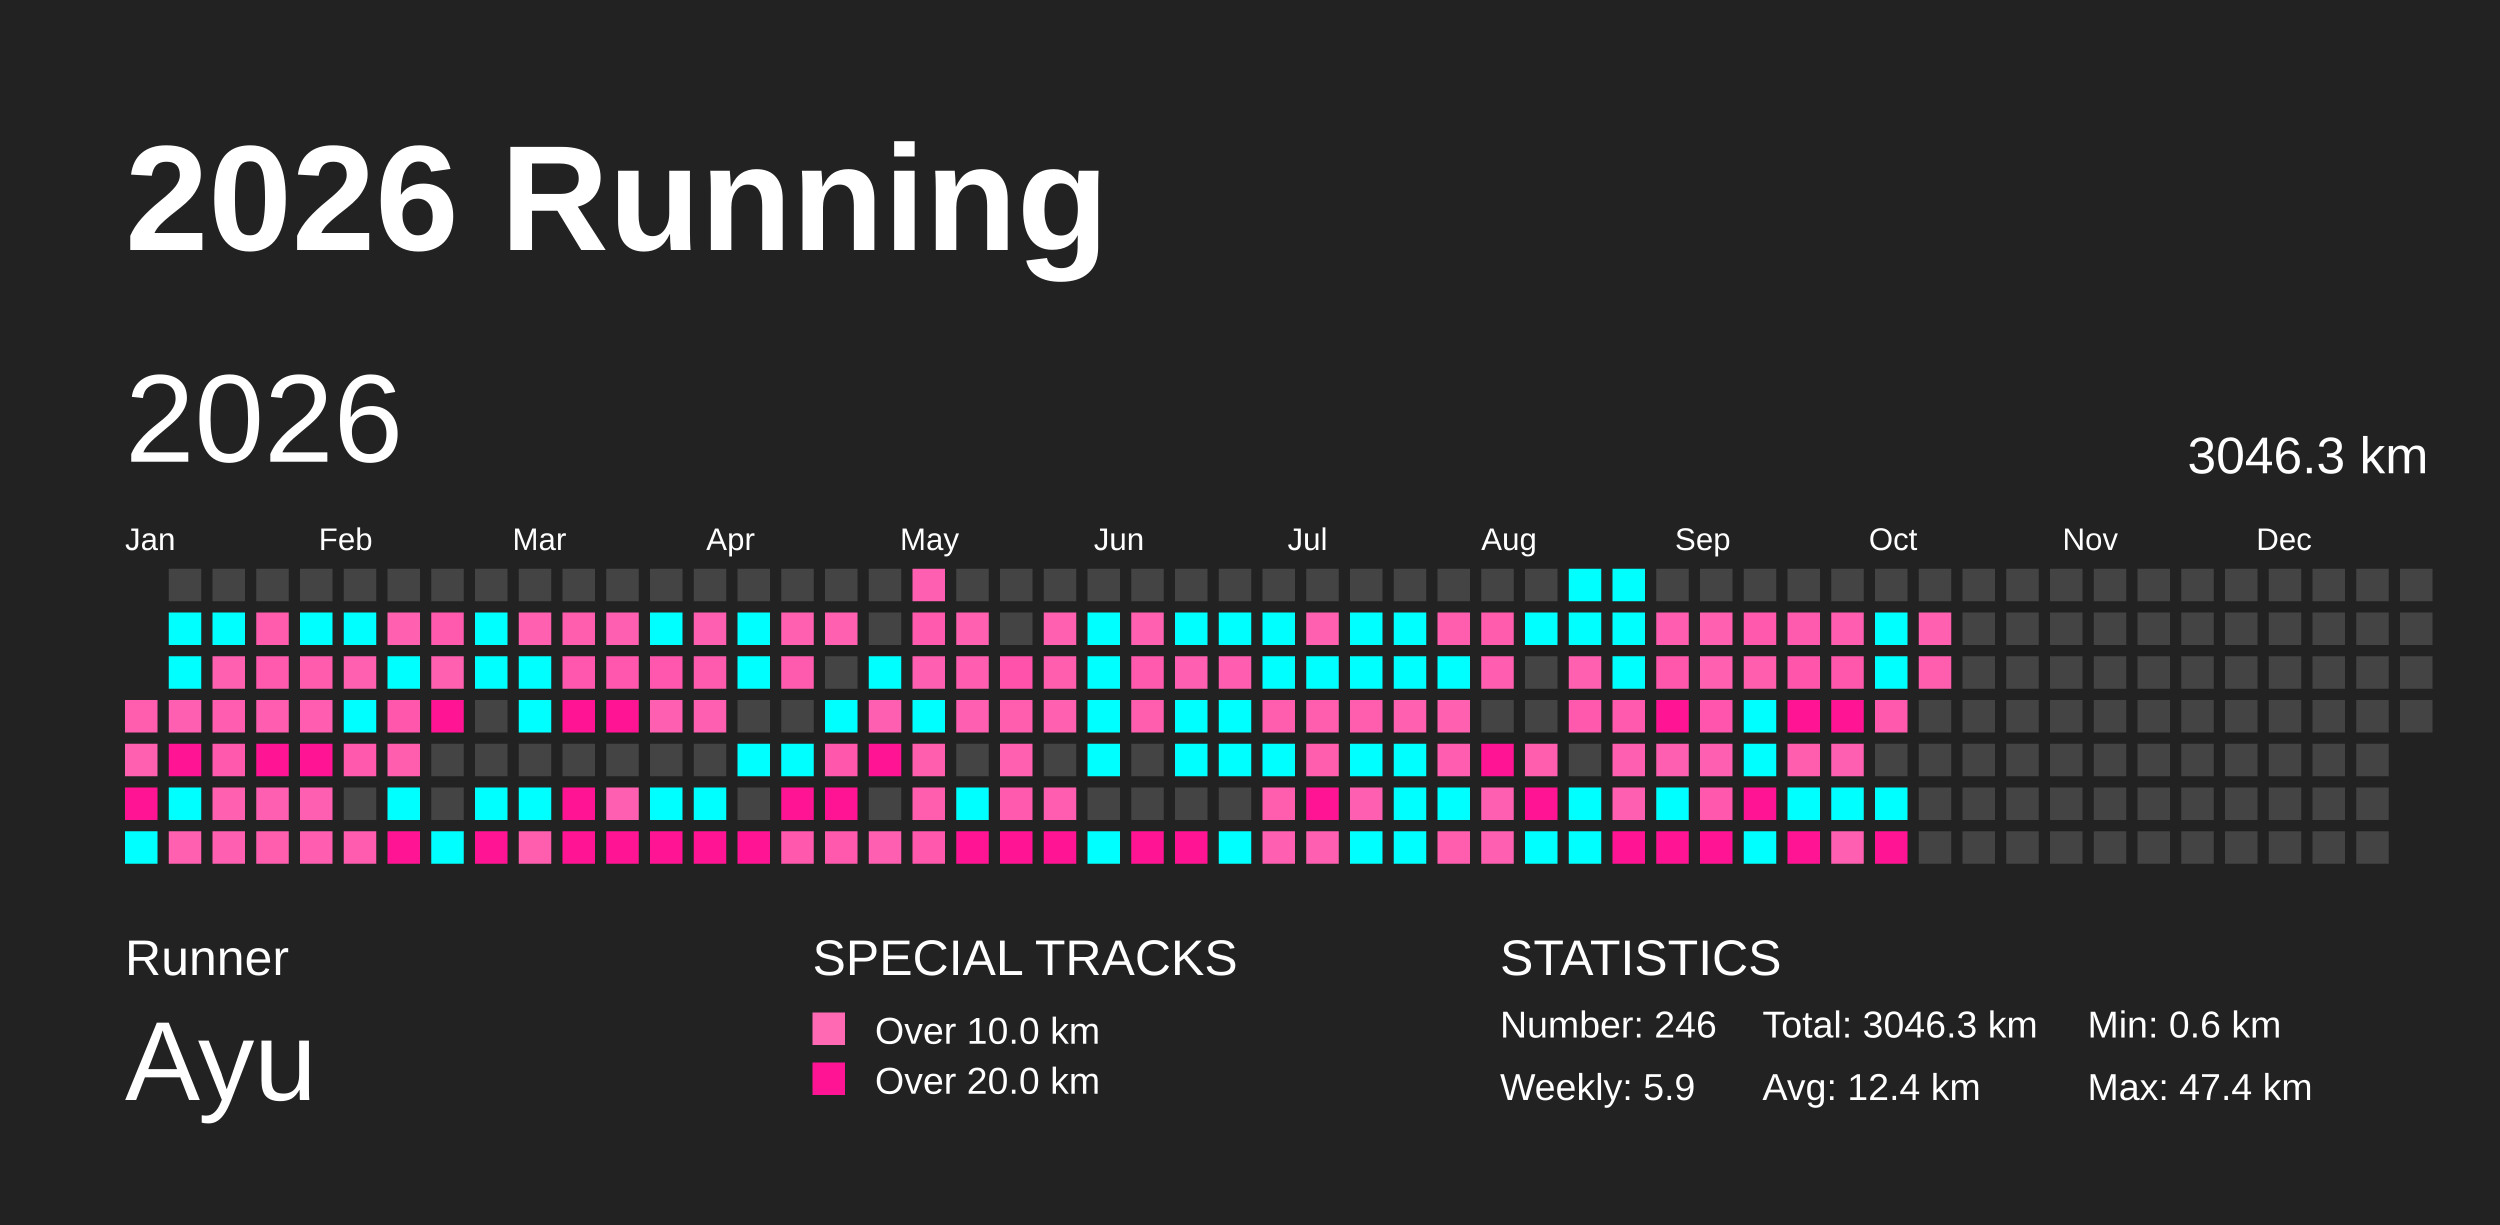
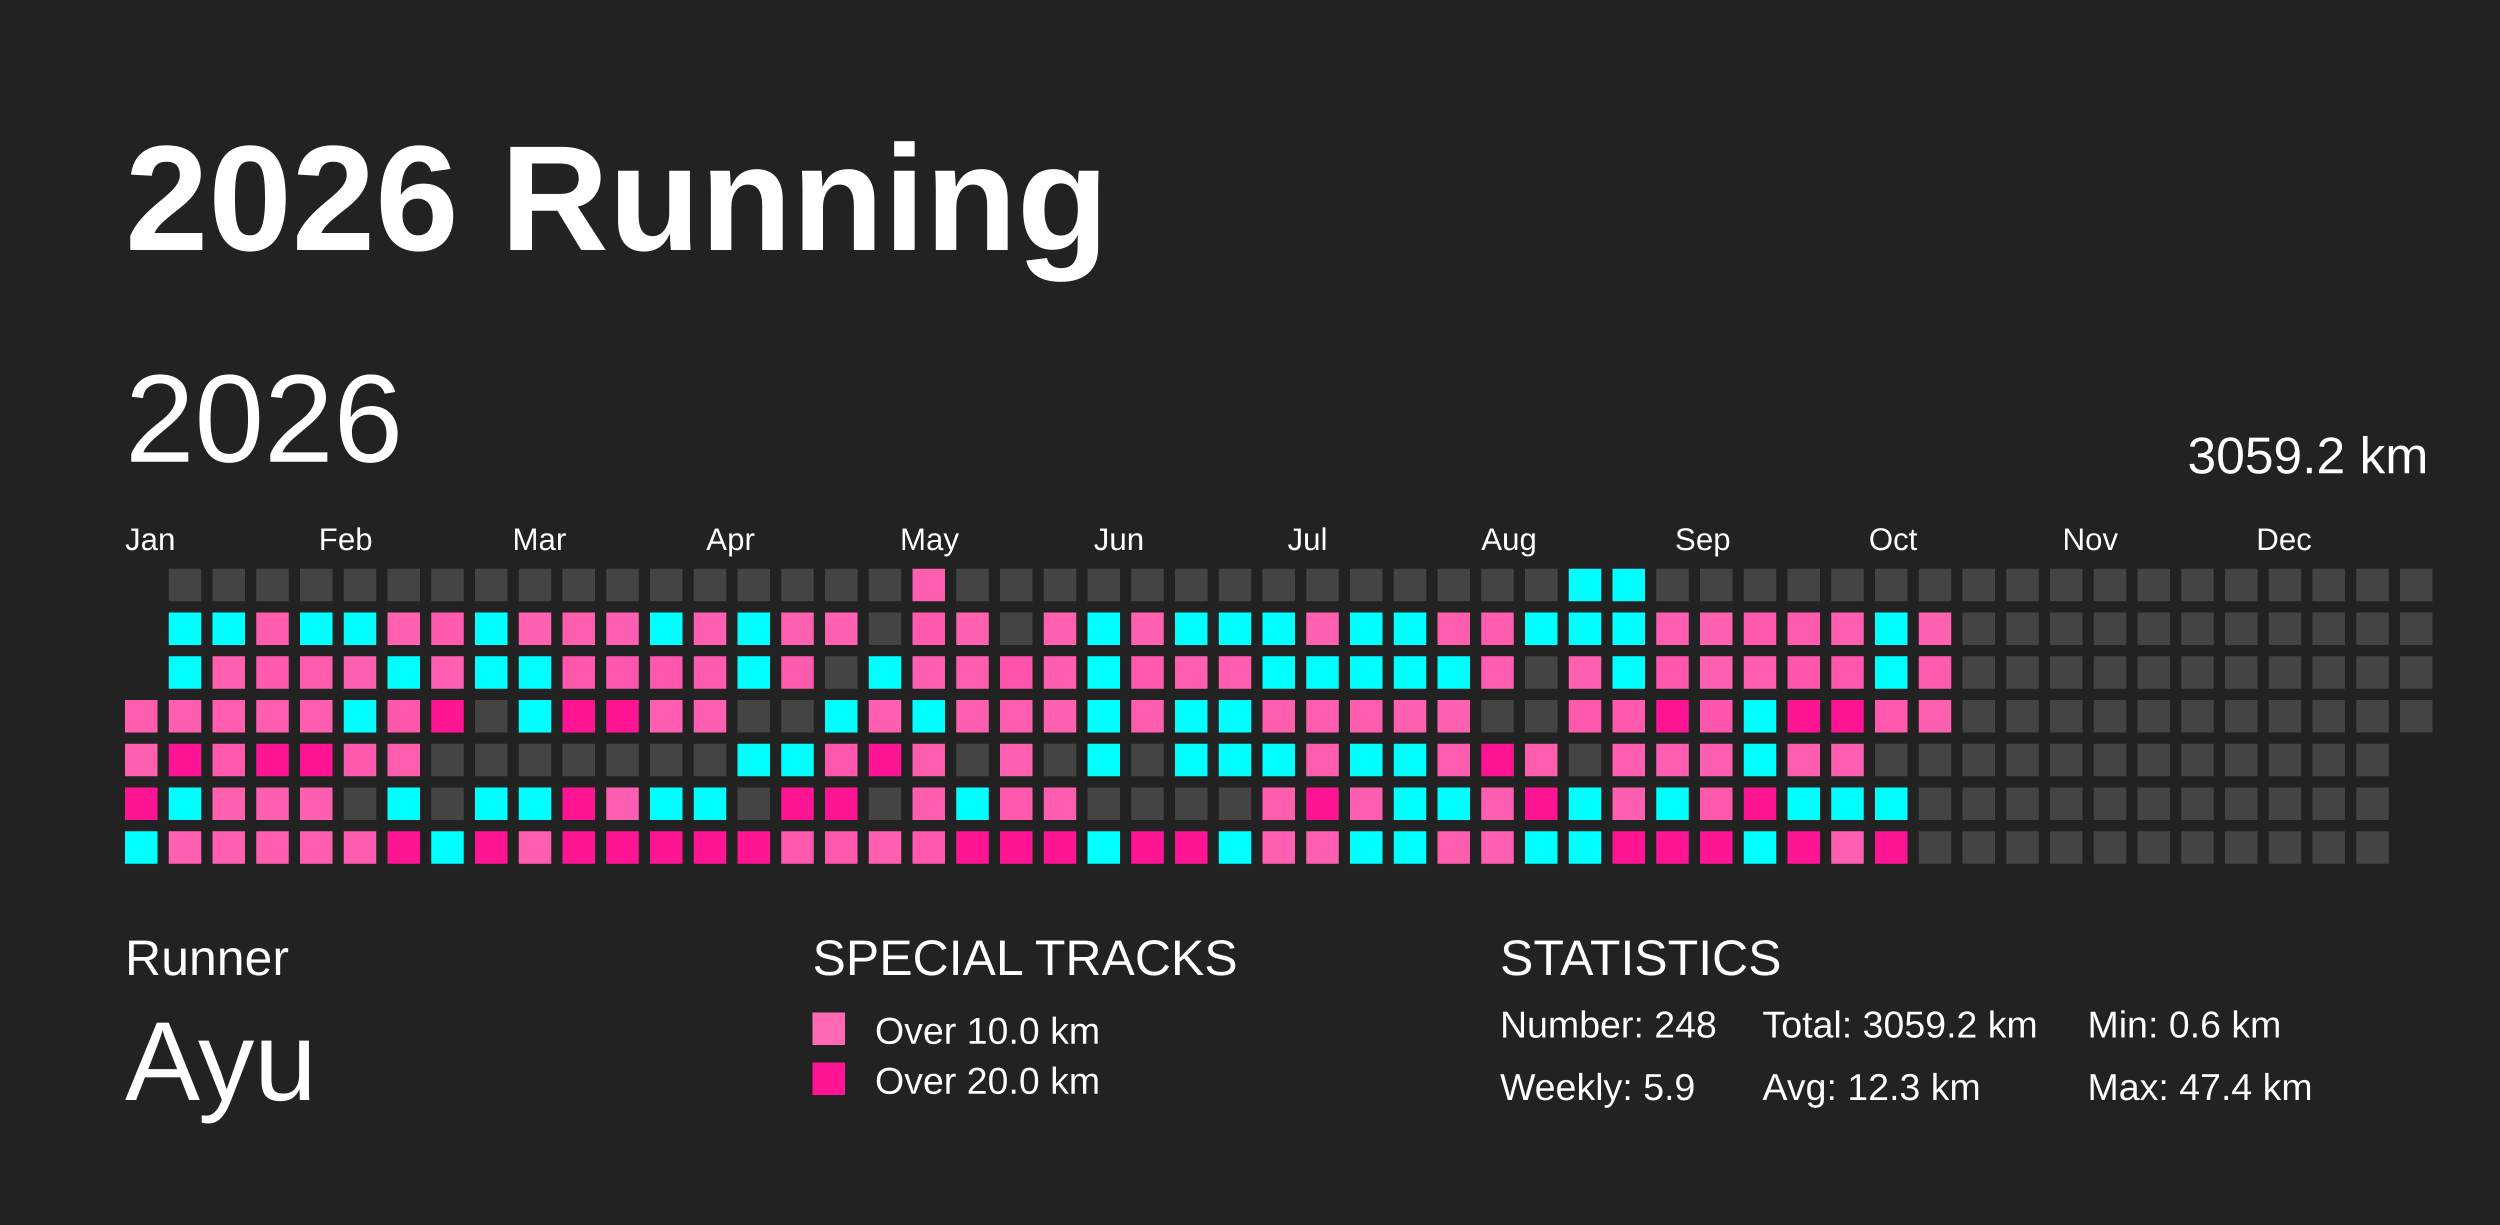
<svg xmlns="http://www.w3.org/2000/svg" baseProfile="full" height="98mm" version="1.1" viewBox="0,0,200,98" width="200mm">
  <defs>
    <pattern height="2" id="indoor-stripe" patternUnits="userSpaceOnUse" width="2">
      <line stroke="white" stroke-opacity="0.45" stroke-width="0.5" x1="0" x2="2" y1="2" y2="0" />
    </pattern>
  </defs>
  <rect fill="#222222" height="98" width="200" x="0" y="0" />
  <text fill="#FFFFFF" style="font-size:12px; font-family:Arial; font-weight:bold;" x="10" y="20">2026 Running</text>
  <text fill="#FFFFFF" style="font-size:4px; font-family:Arial" x="10" y="78">Runner</text>
  <text fill="#FFFFFF" style="font-size:9px; font-family:Arial" x="10" y="88">Ayu</text>
  <text fill="#FFFFFF" style="font-size:4px; font-family:Arial" x="65" y="78">SPECIAL TRACKS</text>
  <rect fill="#ff69b4" height="2.6" width="2.6" x="65" y="81" />
  <text fill="#FFFFFF" style="font-size:3px; font-family:Arial" x="70" y="83.5">Over 10.0 km</text>
  <rect fill="#ff1493" height="2.6" width="2.6" x="65" y="85" />
  <text fill="#FFFFFF" style="font-size:3px; font-family:Arial" x="70" y="87.5">Over 20.0 km</text>
  <text fill="#FFFFFF" style="font-size:4px; font-family:Arial" x="120" y="78">STATISTICS</text>
-   <text fill="#FFFFFF" style="font-size:3px; font-family:Arial" x="120" y="83">Number: 246</text>
+   <text fill="#FFFFFF" style="font-size:3px; font-family:Arial" x="120" y="83">Number: 248</text>
  <text fill="#FFFFFF" style="font-size:3px; font-family:Arial" x="120" y="88">Weekly: 5.9</text>
-   <text fill="#FFFFFF" style="font-size:3px; font-family:Arial" x="141" y="83">Total: 3046.3 km</text>
-   <text fill="#FFFFFF" style="font-size:3px; font-family:Arial" x="141" y="88">Avg: 12.4 km</text>
+   <text fill="#FFFFFF" style="font-size:3px; font-family:Arial" x="141" y="83">Total: 3059.2 km</text>
+   <text fill="#FFFFFF" style="font-size:3px; font-family:Arial" x="141" y="88">Avg: 12.3 km</text>
  <text fill="#FFFFFF" style="font-size:3px; font-family:Arial" x="167" y="83">Min: 0.6 km</text>
  <text fill="#FFFFFF" style="font-size:3px; font-family:Arial" x="167" y="88">Max: 47.4 km</text>
  <text dominant-baseline="hanging" fill="#FFFFFF" style="font-size:10.0px; font-family:Arial;" x="10" y="30">2026</text>
-   <text dominant-baseline="hanging" fill="#FFFFFF" style="font-size:4.125px; font-family:Arial;" x="175" y="35">3046.3 km</text>
+   <text dominant-baseline="hanging" fill="#FFFFFF" style="font-size:4.125px; font-family:Arial;" x="175" y="35">3059.2 km</text>
  <text fill="#FFFFFF" style="font-size:2.5px; font-family:Arial" x="10.0" y="44">Jan</text>
  <text fill="#FFFFFF" style="font-size:2.5px; font-family:Arial" x="25.5" y="44">Feb</text>
  <text fill="#FFFFFF" style="font-size:2.5px; font-family:Arial" x="41.0" y="44">Mar</text>
  <text fill="#FFFFFF" style="font-size:2.5px; font-family:Arial" x="56.5" y="44">Apr</text>
  <text fill="#FFFFFF" style="font-size:2.5px; font-family:Arial" x="72.0" y="44">May</text>
  <text fill="#FFFFFF" style="font-size:2.5px; font-family:Arial" x="87.5" y="44">Jun</text>
  <text fill="#FFFFFF" style="font-size:2.5px; font-family:Arial" x="103.0" y="44">Jul</text>
  <text fill="#FFFFFF" style="font-size:2.5px; font-family:Arial" x="118.5" y="44">Aug</text>
  <text fill="#FFFFFF" style="font-size:2.5px; font-family:Arial" x="134.0" y="44">Sep</text>
  <text fill="#FFFFFF" style="font-size:2.5px; font-family:Arial" x="149.5" y="44">Oct</text>
  <text fill="#FFFFFF" style="font-size:2.5px; font-family:Arial" x="165.0" y="44">Nov</text>
  <text fill="#FFFFFF" style="font-size:2.5px; font-family:Arial" x="180.5" y="44">Dec</text>
  <rect fill="#ff5eaf" height="2.6" width="2.6" x="10.0" y="56.0" />
  <rect fill="#ff60b0" height="2.6" width="2.6" x="10.0" y="59.5" />
  <rect fill="#ff1493" height="2.6" width="2.6" x="10.0" y="63.0" />
  <rect fill="#00ffff" height="2.6" width="2.6" x="10.0" y="66.5" />
  <rect fill="#444444" height="2.6" width="2.6" x="13.5" y="45.5" />
  <rect fill="#00ffff" height="2.6" width="2.6" x="13.5" y="49.0" />
  <rect fill="#00ffff" height="2.6" width="2.6" x="13.5" y="52.5" />
  <rect fill="#ff5fb0" height="2.6" width="2.6" x="13.5" y="56.0" />
  <rect fill="#ff1493" height="2.6" width="2.6" x="13.5" y="59.5" />
  <rect fill="#00ffff" height="2.6" width="2.6" x="13.5" y="63.0" />
  <rect fill="#ff60b0" height="2.6" width="2.6" x="13.5" y="66.5" />
  <rect fill="#444444" height="2.6" width="2.6" x="17.0" y="45.5" />
  <rect fill="#00ffff" height="2.6" width="2.6" x="17.0" y="49.0" />
  <rect fill="#ff60b0" height="2.6" width="2.6" x="17.0" y="52.5" />
  <rect fill="#ff5daf" height="2.6" width="2.6" x="17.0" y="56.0" />
  <rect fill="#ff59ad" height="2.6" width="2.6" x="17.0" y="59.5" />
  <rect fill="#ff61b0" height="2.6" width="2.6" x="17.0" y="63.0" />
  <rect fill="#ff5fb0" height="2.6" width="2.6" x="17.0" y="66.5" />
  <rect fill="#444444" height="2.6" width="2.6" x="20.5" y="45.5" />
  <rect fill="#ff5cae" height="2.6" width="2.6" x="20.5" y="49.0" />
  <rect fill="#ff5aae" height="2.6" width="2.6" x="20.5" y="52.5" />
  <rect fill="#ff5daf" height="2.6" width="2.6" x="20.5" y="56.0" />
  <rect fill="#ff1493" height="2.6" width="2.6" x="20.5" y="59.5" />
  <rect fill="#ff5fb0" height="2.6" width="2.6" x="20.5" y="63.0" />
  <rect fill="#ff5eaf" height="2.6" width="2.6" x="20.5" y="66.5" />
  <rect fill="#444444" height="2.6" width="2.6" x="24.0" y="45.5" />
  <rect fill="#00ffff" height="2.6" width="2.6" x="24.0" y="49.0" />
  <rect fill="#ff5cae" height="2.6" width="2.6" x="24.0" y="52.5" />
  <rect fill="#ff5daf" height="2.6" width="2.6" x="24.0" y="56.0" />
  <rect fill="#ff1493" height="2.6" width="2.6" x="24.0" y="59.5" />
  <rect fill="#ff5fb0" height="2.6" width="2.6" x="24.0" y="63.0" />
  <rect fill="#ff5eb0" height="2.6" width="2.6" x="24.0" y="66.5" />
  <rect fill="#444444" height="2.6" width="2.6" x="27.5" y="45.5" />
  <rect fill="#00ffff" height="2.6" width="2.6" x="27.5" y="49.0" />
  <rect fill="#ff60b0" height="2.6" width="2.6" x="27.5" y="52.5" />
  <rect fill="#00ffff" height="2.6" width="2.6" x="27.5" y="56.0" />
  <rect fill="#ff59ad" height="2.6" width="2.6" x="27.5" y="59.5" />
  <rect fill="#444444" height="2.6" width="2.6" x="27.5" y="63.0" />
  <rect fill="#ff5caf" height="2.6" width="2.6" x="27.5" y="66.5" />
  <rect fill="#444444" height="2.6" width="2.6" x="31.0" y="45.5" />
  <rect fill="#ff61b0" height="2.6" width="2.6" x="31.0" y="49.0" />
  <rect fill="#00ffff" height="2.6" width="2.6" x="31.0" y="52.5" />
  <rect fill="#ff57ac" height="2.6" width="2.6" x="31.0" y="56.0" />
  <rect fill="#ff5eaf" height="2.6" width="2.6" x="31.0" y="59.5" />
  <rect fill="#00ffff" height="2.6" width="2.6" x="31.0" y="63.0" />
  <rect fill="#ff1493" height="2.6" width="2.6" x="31.0" y="66.5" />
  <rect fill="#444444" height="2.6" width="2.6" x="34.5" y="45.5" />
  <rect fill="#ff5aae" height="2.6" width="2.6" x="34.5" y="49.0" />
  <rect fill="#ff61b0" height="2.6" width="2.6" x="34.5" y="52.5" />
  <rect fill="#ff1493" height="2.6" width="2.6" x="34.5" y="56.0" />
  <rect fill="#444444" height="2.6" width="2.6" x="34.5" y="59.5" />
  <rect fill="#444444" height="2.6" width="2.6" x="34.5" y="63.0" />
  <rect fill="#00ffff" height="2.6" width="2.6" x="34.5" y="66.5" />
  <rect fill="#444444" height="2.6" width="2.6" x="38.0" y="45.5" />
  <rect fill="#00ffff" height="2.6" width="2.6" x="38.0" y="49.0" />
  <rect fill="#00ffff" height="2.6" width="2.6" x="38.0" y="52.5" />
  <rect fill="#444444" height="2.6" width="2.6" x="38.0" y="56.0" />
  <rect fill="#444444" height="2.6" width="2.6" x="38.0" y="59.5" />
  <rect fill="#00ffff" height="2.6" width="2.6" x="38.0" y="63.0" />
  <rect fill="#ff1493" height="2.6" width="2.6" x="38.0" y="66.5" />
  <rect fill="#444444" height="2.6" width="2.6" x="41.5" y="45.5" />
  <rect fill="#ff61b0" height="2.6" width="2.6" x="41.5" y="49.0" />
  <rect fill="#00ffff" height="2.6" width="2.6" x="41.5" y="52.5" />
  <rect fill="#00ffff" height="2.6" width="2.6" x="41.5" y="56.0" />
  <rect fill="#444444" height="2.6" width="2.6" x="41.5" y="59.5" />
  <rect fill="#00ffff" height="2.6" width="2.6" x="41.5" y="63.0" />
  <rect fill="#ff5eaf" height="2.6" width="2.6" x="41.5" y="66.5" />
  <rect fill="#444444" height="2.6" width="2.6" x="45.0" y="45.5" />
  <rect fill="#ff5eaf" height="2.6" width="2.6" x="45.0" y="49.0" />
  <rect fill="#ff57ad" height="2.6" width="2.6" x="45.0" y="52.5" />
  <rect fill="#ff1493" height="2.6" width="2.6" x="45.0" y="56.0" />
  <rect fill="#444444" height="2.6" width="2.6" x="45.0" y="59.5" />
  <rect fill="#ff1493" height="2.6" width="2.6" x="45.0" y="63.0" />
  <rect fill="#ff1493" height="2.6" width="2.6" x="45.0" y="66.5" />
  <rect fill="#444444" height="2.6" width="2.6" x="48.5" y="45.5" />
  <rect fill="#ff5fb0" height="2.6" width="2.6" x="48.5" y="49.0" />
  <rect fill="#ff57ad" height="2.6" width="2.6" x="48.5" y="52.5" />
  <rect fill="#ff1493" height="2.6" width="2.6" x="48.5" y="56.0" />
  <rect fill="#444444" height="2.6" width="2.6" x="48.5" y="59.5" />
  <rect fill="#ff5fb0" height="2.6" width="2.6" x="48.5" y="63.0" />
  <rect fill="#ff1493" height="2.6" width="2.6" x="48.5" y="66.5" />
  <rect fill="#444444" height="2.6" width="2.6" x="52.0" y="45.5" />
  <rect fill="#00ffff" height="2.6" width="2.6" x="52.0" y="49.0" />
  <rect fill="#ff57ad" height="2.6" width="2.6" x="52.0" y="52.5" />
  <rect fill="#ff5fb0" height="2.6" width="2.6" x="52.0" y="56.0" />
  <rect fill="#444444" height="2.6" width="2.6" x="52.0" y="59.5" />
  <rect fill="#00ffff" height="2.6" width="2.6" x="52.0" y="63.0" />
  <rect fill="#ff1493" height="2.6" width="2.6" x="52.0" y="66.5" />
  <rect fill="#444444" height="2.6" width="2.6" x="55.5" y="45.5" />
  <rect fill="#ff5fb0" height="2.6" width="2.6" x="55.5" y="49.0" />
  <rect fill="#ff5bae" height="2.6" width="2.6" x="55.5" y="52.5" />
  <rect fill="#ff5fb0" height="2.6" width="2.6" x="55.5" y="56.0" />
  <rect fill="#444444" height="2.6" width="2.6" x="55.5" y="59.5" />
  <rect fill="#00ffff" height="2.6" width="2.6" x="55.5" y="63.0" />
  <rect fill="#ff1493" height="2.6" width="2.6" x="55.5" y="66.5" />
  <rect fill="#444444" height="2.6" width="2.6" x="59.0" y="45.5" />
  <rect fill="#00ffff" height="2.6" width="2.6" x="59.0" y="49.0" />
  <rect fill="#00ffff" height="2.6" width="2.6" x="59.0" y="52.5" />
  <rect fill="#444444" height="2.6" width="2.6" x="59.0" y="56.0" />
  <rect fill="#00ffff" height="2.6" width="2.6" x="59.0" y="59.5" />
  <rect fill="#444444" height="2.6" width="2.6" x="59.0" y="63.0" />
  <rect fill="#ff1493" height="2.6" width="2.6" x="59.0" y="66.5" />
  <rect fill="#444444" height="2.6" width="2.6" x="62.5" y="45.5" />
  <rect fill="#ff60b0" height="2.6" width="2.6" x="62.5" y="49.0" />
  <rect fill="#ff5bae" height="2.6" width="2.6" x="62.5" y="52.5" />
  <rect fill="#444444" height="2.6" width="2.6" x="62.5" y="56.0" />
  <rect fill="#00ffff" height="2.6" width="2.6" x="62.5" y="59.5" />
  <rect fill="#ff1493" height="2.6" width="2.6" x="62.5" y="63.0" />
  <rect fill="#ff58ad" height="2.6" width="2.6" x="62.5" y="66.5" />
  <rect fill="#444444" height="2.6" width="2.6" x="66.0" y="45.5" />
  <rect fill="#ff61b0" height="2.6" width="2.6" x="66.0" y="49.0" />
  <rect fill="#444444" height="2.6" width="2.6" x="66.0" y="52.5" />
  <rect fill="#00ffff" height="2.6" width="2.6" x="66.0" y="56.0" />
  <rect fill="#ff57ac" height="2.6" width="2.6" x="66.0" y="59.5" />
  <rect fill="#ff1493" height="2.6" width="2.6" x="66.0" y="63.0" />
  <rect fill="#ff59ad" height="2.6" width="2.6" x="66.0" y="66.5" />
  <rect fill="#444444" height="2.6" width="2.6" x="69.5" y="45.5" />
  <rect fill="#444444" height="2.6" width="2.6" x="69.5" y="49.0" />
  <rect fill="#00ffff" height="2.6" width="2.6" x="69.5" y="52.5" />
  <rect fill="#ff5fb0" height="2.6" width="2.6" x="69.5" y="56.0" />
  <rect fill="#ff1493" height="2.6" width="2.6" x="69.5" y="59.5" />
  <rect fill="#444444" height="2.6" width="2.6" x="69.5" y="63.0" />
  <rect fill="#ff5fb0" height="2.6" width="2.6" x="69.5" y="66.5" />
  <rect fill="#ff5fb0" height="2.6" width="2.6" x="73.0" y="45.5" />
  <rect fill="#ff5aae" height="2.6" width="2.6" x="73.0" y="49.0" />
  <rect fill="#ff5fb0" height="2.6" width="2.6" x="73.0" y="52.5" />
  <rect fill="#00ffff" height="2.6" width="2.6" x="73.0" y="56.0" />
  <rect fill="#ff5eaf" height="2.6" width="2.6" x="73.0" y="59.5" />
  <rect fill="#ff5eaf" height="2.6" width="2.6" x="73.0" y="63.0" />
  <rect fill="#ff58ad" height="2.6" width="2.6" x="73.0" y="66.5" />
  <rect fill="#444444" height="2.6" width="2.6" x="76.5" y="45.5" />
  <rect fill="#ff61b0" height="2.6" width="2.6" x="76.5" y="49.0" />
  <rect fill="#ff5daf" height="2.6" width="2.6" x="76.5" y="52.5" />
  <rect fill="#ff5fb0" height="2.6" width="2.6" x="76.5" y="56.0" />
  <rect fill="#444444" height="2.6" width="2.6" x="76.5" y="59.5" />
  <rect fill="#00ffff" height="2.6" width="2.6" x="76.5" y="63.0" />
  <rect fill="#ff1493" height="2.6" width="2.6" x="76.5" y="66.5" />
  <rect fill="#444444" height="2.6" width="2.6" x="80.0" y="45.5" />
  <rect fill="#444444" height="2.6" width="2.6" x="80.0" y="49.0" />
  <rect fill="#ff53ab" height="2.6" width="2.6" x="80.0" y="52.5" />
  <rect fill="#ff5eaf" height="2.6" width="2.6" x="80.0" y="56.0" />
  <rect fill="#ff61b0" height="2.6" width="2.6" x="80.0" y="59.5" />
  <rect fill="#ff5aad" height="2.6" width="2.6" x="80.0" y="63.0" />
  <rect fill="#ff1493" height="2.6" width="2.6" x="80.0" y="66.5" />
  <rect fill="#444444" height="2.6" width="2.6" x="83.5" y="45.5" />
  <rect fill="#ff61b0" height="2.6" width="2.6" x="83.5" y="49.0" />
  <rect fill="#ff5eaf" height="2.6" width="2.6" x="83.5" y="52.5" />
  <rect fill="#ff61b0" height="2.6" width="2.6" x="83.5" y="56.0" />
  <rect fill="#444444" height="2.6" width="2.6" x="83.5" y="59.5" />
  <rect fill="#ff5daf" height="2.6" width="2.6" x="83.5" y="63.0" />
  <rect fill="#ff1493" height="2.6" width="2.6" x="83.5" y="66.5" />
  <rect fill="#444444" height="2.6" width="2.6" x="87.0" y="45.5" />
  <rect fill="#00ffff" height="2.6" width="2.6" x="87.0" y="49.0" />
  <rect fill="#00ffff" height="2.6" width="2.6" x="87.0" y="52.5" />
  <rect fill="#00ffff" height="2.6" width="2.6" x="87.0" y="56.0" />
  <rect fill="#00ffff" height="2.6" width="2.6" x="87.0" y="59.5" />
  <rect fill="#444444" height="2.6" width="2.6" x="87.0" y="63.0" />
  <rect fill="#00ffff" height="2.6" width="2.6" x="87.0" y="66.5" />
  <rect fill="#444444" height="2.6" width="2.6" x="90.5" y="45.5" />
  <rect fill="#ff61b0" height="2.6" width="2.6" x="90.5" y="49.0" />
  <rect fill="#ff5aae" height="2.6" width="2.6" x="90.5" y="52.5" />
  <rect fill="#ff5eaf" height="2.6" width="2.6" x="90.5" y="56.0" />
  <rect fill="#444444" height="2.6" width="2.6" x="90.5" y="59.5" />
  <rect fill="#444444" height="2.6" width="2.6" x="90.5" y="63.0" />
  <rect fill="#ff1493" height="2.6" width="2.6" x="90.5" y="66.5" />
  <rect fill="#444444" height="2.6" width="2.6" x="94.0" y="45.5" />
  <rect fill="#00ffff" height="2.6" width="2.6" x="94.0" y="49.0" />
  <rect fill="#ff5fb0" height="2.6" width="2.6" x="94.0" y="52.5" />
  <rect fill="#00ffff" height="2.6" width="2.6" x="94.0" y="56.0" />
  <rect fill="#00ffff" height="2.6" width="2.6" x="94.0" y="59.5" />
  <rect fill="#444444" height="2.6" width="2.6" x="94.0" y="63.0" />
  <rect fill="#ff1493" height="2.6" width="2.6" x="94.0" y="66.5" />
  <rect fill="#444444" height="2.6" width="2.6" x="97.5" y="45.5" />
  <rect fill="#00ffff" height="2.6" width="2.6" x="97.5" y="49.0" />
  <rect fill="#ff5daf" height="2.6" width="2.6" x="97.5" y="52.5" />
  <rect fill="#00ffff" height="2.6" width="2.6" x="97.5" y="56.0" />
  <rect fill="#00ffff" height="2.6" width="2.6" x="97.5" y="59.5" />
  <rect fill="#444444" height="2.6" width="2.6" x="97.5" y="63.0" />
  <rect fill="#00ffff" height="2.6" width="2.6" x="97.5" y="66.5" />
  <rect fill="#444444" height="2.6" width="2.6" x="101.0" y="45.5" />
  <rect fill="#00ffff" height="2.6" width="2.6" x="101.0" y="49.0" />
  <rect fill="#00ffff" height="2.6" width="2.6" x="101.0" y="52.5" />
  <rect fill="#ff5eaf" height="2.6" width="2.6" x="101.0" y="56.0" />
  <rect fill="#00ffff" height="2.6" width="2.6" x="101.0" y="59.5" />
  <rect fill="#ff5eaf" height="2.6" width="2.6" x="101.0" y="63.0" />
  <rect fill="#ff5fb0" height="2.6" width="2.6" x="101.0" y="66.5" />
  <rect fill="#444444" height="2.6" width="2.6" x="104.5" y="45.5" />
  <rect fill="#ff60b0" height="2.6" width="2.6" x="104.5" y="49.0" />
  <rect fill="#00ffff" height="2.6" width="2.6" x="104.5" y="52.5" />
  <rect fill="#ff5eaf" height="2.6" width="2.6" x="104.5" y="56.0" />
  <rect fill="#ff5eaf" height="2.6" width="2.6" x="104.5" y="59.5" />
  <rect fill="#ff1493" height="2.6" width="2.6" x="104.5" y="63.0" />
  <rect fill="#ff5fb0" height="2.6" width="2.6" x="104.5" y="66.5" />
  <rect fill="#444444" height="2.6" width="2.6" x="108.0" y="45.5" />
  <rect fill="#00ffff" height="2.6" width="2.6" x="108.0" y="49.0" />
  <rect fill="#00ffff" height="2.6" width="2.6" x="108.0" y="52.5" />
  <rect fill="#ff5eaf" height="2.6" width="2.6" x="108.0" y="56.0" />
  <rect fill="#00ffff" height="2.6" width="2.6" x="108.0" y="59.5" />
  <rect fill="#ff5fb0" height="2.6" width="2.6" x="108.0" y="63.0" />
  <rect fill="#00ffff" height="2.6" width="2.6" x="108.0" y="66.5" />
  <rect fill="#444444" height="2.6" width="2.6" x="111.5" y="45.5" />
  <rect fill="#00ffff" height="2.6" width="2.6" x="111.5" y="49.0" />
  <rect fill="#00ffff" height="2.6" width="2.6" x="111.5" y="52.5" />
  <rect fill="#ff61b0" height="2.6" width="2.6" x="111.5" y="56.0" />
  <rect fill="#00ffff" height="2.6" width="2.6" x="111.5" y="59.5" />
  <rect fill="#00ffff" height="2.6" width="2.6" x="111.5" y="63.0" />
  <rect fill="#00ffff" height="2.6" width="2.6" x="111.5" y="66.5" />
  <rect fill="#444444" height="2.6" width="2.6" x="115.0" y="45.5" />
  <rect fill="#ff5eaf" height="2.6" width="2.6" x="115.0" y="49.0" />
  <rect fill="#00ffff" height="2.6" width="2.6" x="115.0" y="52.5" />
  <rect fill="#ff61b0" height="2.6" width="2.6" x="115.0" y="56.0" />
  <rect fill="#ff5eb0" height="2.6" width="2.6" x="115.0" y="59.5" />
  <rect fill="#00ffff" height="2.6" width="2.6" x="115.0" y="63.0" />
  <rect fill="#ff5eaf" height="2.6" width="2.6" x="115.0" y="66.5" />
  <rect fill="#444444" height="2.6" width="2.6" x="118.5" y="45.5" />
  <rect fill="#ff5cae" height="2.6" width="2.6" x="118.5" y="49.0" />
  <rect fill="#ff5daf" height="2.6" width="2.6" x="118.5" y="52.5" />
  <rect fill="#444444" height="2.6" width="2.6" x="118.5" y="56.0" />
  <rect fill="#ff1493" height="2.6" width="2.6" x="118.5" y="59.5" />
  <rect fill="#ff5fb0" height="2.6" width="2.6" x="118.5" y="63.0" />
  <rect fill="#ff5fb0" height="2.6" width="2.6" x="118.5" y="66.5" />
  <rect fill="#444444" height="2.6" width="2.6" x="122.0" y="45.5" />
  <rect fill="#00ffff" height="2.6" width="2.6" x="122.0" y="49.0" />
  <rect fill="#444444" height="2.6" width="2.6" x="122.0" y="52.5" />
  <rect fill="#444444" height="2.6" width="2.6" x="122.0" y="56.0" />
  <rect fill="#ff5eaf" height="2.6" width="2.6" x="122.0" y="59.5" />
  <rect fill="#ff1493" height="2.6" width="2.6" x="122.0" y="63.0" />
  <rect fill="#00ffff" height="2.6" width="2.6" x="122.0" y="66.5" />
  <rect fill="#00ffff" height="2.6" width="2.6" x="125.5" y="45.5" />
  <rect fill="#00ffff" height="2.6" width="2.6" x="125.5" y="49.0" />
  <rect fill="#ff61b0" height="2.6" width="2.6" x="125.5" y="52.5" />
  <rect fill="#ff59ad" height="2.6" width="2.6" x="125.5" y="56.0" />
  <rect fill="#444444" height="2.6" width="2.6" x="125.5" y="59.5" />
  <rect fill="#00ffff" height="2.6" width="2.6" x="125.5" y="63.0" />
  <rect fill="#00ffff" height="2.6" width="2.6" x="125.5" y="66.5" />
  <rect fill="#00ffff" height="2.6" width="2.6" x="129.0" y="45.5" />
  <rect fill="#00ffff" height="2.6" width="2.6" x="129.0" y="49.0" />
  <rect fill="#00ffff" height="2.6" width="2.6" x="129.0" y="52.5" />
  <rect fill="#ff5aae" height="2.6" width="2.6" x="129.0" y="56.0" />
  <rect fill="#ff5fb0" height="2.6" width="2.6" x="129.0" y="59.5" />
  <rect fill="#ff5fb0" height="2.6" width="2.6" x="129.0" y="63.0" />
  <rect fill="#ff1493" height="2.6" width="2.6" x="129.0" y="66.5" />
  <rect fill="#444444" height="2.6" width="2.6" x="132.5" y="45.5" />
  <rect fill="#ff5daf" height="2.6" width="2.6" x="132.5" y="49.0" />
  <rect fill="#ff57ac" height="2.6" width="2.6" x="132.5" y="52.5" />
  <rect fill="#ff1493" height="2.6" width="2.6" x="132.5" y="56.0" />
  <rect fill="#ff5fb0" height="2.6" width="2.6" x="132.5" y="59.5" />
  <rect fill="#00ffff" height="2.6" width="2.6" x="132.5" y="63.0" />
  <rect fill="#ff1493" height="2.6" width="2.6" x="132.5" y="66.5" />
  <rect fill="#444444" height="2.6" width="2.6" x="136.0" y="45.5" />
  <rect fill="#ff60b0" height="2.6" width="2.6" x="136.0" y="49.0" />
  <rect fill="#ff60b0" height="2.6" width="2.6" x="136.0" y="52.5" />
  <rect fill="#ff55ac" height="2.6" width="2.6" x="136.0" y="56.0" />
  <rect fill="#ff5fb0" height="2.6" width="2.6" x="136.0" y="59.5" />
  <rect fill="#ff58ad" height="2.6" width="2.6" x="136.0" y="63.0" />
  <rect fill="#ff1493" height="2.6" width="2.6" x="136.0" y="66.5" />
  <rect fill="#444444" height="2.6" width="2.6" x="139.5" y="45.5" />
  <rect fill="#ff59ad" height="2.6" width="2.6" x="139.5" y="49.0" />
  <rect fill="#ff5eaf" height="2.6" width="2.6" x="139.5" y="52.5" />
  <rect fill="#00ffff" height="2.6" width="2.6" x="139.5" y="56.0" />
  <rect fill="#00ffff" height="2.6" width="2.6" x="139.5" y="59.5" />
  <rect fill="#ff1493" height="2.6" width="2.6" x="139.5" y="63.0" />
  <rect fill="#00ffff" height="2.6" width="2.6" x="139.5" y="66.5" />
  <rect fill="#444444" height="2.6" width="2.6" x="143.0" y="45.5" />
  <rect fill="#ff5bae" height="2.6" width="2.6" x="143.0" y="49.0" />
  <rect fill="#ff56ac" height="2.6" width="2.6" x="143.0" y="52.5" />
  <rect fill="#ff1493" height="2.6" width="2.6" x="143.0" y="56.0" />
  <rect fill="#ff5eaf" height="2.6" width="2.6" x="143.0" y="59.5" />
  <rect fill="#00ffff" height="2.6" width="2.6" x="143.0" y="63.0" />
  <rect fill="#ff1493" height="2.6" width="2.6" x="143.0" y="66.5" />
  <rect fill="#444444" height="2.6" width="2.6" x="146.5" y="45.5" />
  <rect fill="#ff5daf" height="2.6" width="2.6" x="146.5" y="49.0" />
  <rect fill="#ff57ac" height="2.6" width="2.6" x="146.5" y="52.5" />
  <rect fill="#ff1493" height="2.6" width="2.6" x="146.5" y="56.0" />
  <rect fill="#ff5fb0" height="2.6" width="2.6" x="146.5" y="59.5" />
  <rect fill="#00ffff" height="2.6" width="2.6" x="146.5" y="63.0" />
  <rect fill="#ff5fb0" height="2.6" width="2.6" x="146.5" y="66.5" />
  <rect fill="#444444" height="2.6" width="2.6" x="150.0" y="45.5" />
  <rect fill="#00ffff" height="2.6" width="2.6" x="150.0" y="49.0" />
  <rect fill="#00ffff" height="2.6" width="2.6" x="150.0" y="52.5" />
  <rect fill="#ff59ad" height="2.6" width="2.6" x="150.0" y="56.0" />
  <rect fill="#444444" height="2.6" width="2.6" x="150.0" y="59.5" />
  <rect fill="#00ffff" height="2.6" width="2.6" x="150.0" y="63.0" />
  <rect fill="#ff1493" height="2.6" width="2.6" x="150.0" y="66.5" />
  <rect fill="#444444" height="2.6" width="2.6" x="153.5" y="45.5" />
  <rect fill="#ff61b0" height="2.6" width="2.6" x="153.5" y="49.0" />
-   <rect fill="#ff5eaf" height="2.6" width="2.6" x="153.5" y="52.5" />
-   <rect fill="#444444" height="2.6" width="2.6" x="153.5" y="56.0" />
+   <rect fill="#ff5cae" height="2.6" width="2.6" x="153.5" y="52.5" />
+   <rect fill="#ff5fb0" height="2.6" width="2.6" x="153.5" y="56.0" />
  <rect fill="#444444" height="2.6" width="2.6" x="153.5" y="59.5" />
  <rect fill="#444444" height="2.6" width="2.6" x="153.5" y="63.0" />
  <rect fill="#444444" height="2.6" width="2.6" x="153.5" y="66.5" />
  <rect fill="#444444" height="2.6" width="2.6" x="157.0" y="45.5" />
  <rect fill="#444444" height="2.6" width="2.6" x="157.0" y="49.0" />
  <rect fill="#444444" height="2.6" width="2.6" x="157.0" y="52.5" />
  <rect fill="#444444" height="2.6" width="2.6" x="157.0" y="56.0" />
  <rect fill="#444444" height="2.6" width="2.6" x="157.0" y="59.5" />
  <rect fill="#444444" height="2.6" width="2.6" x="157.0" y="63.0" />
  <rect fill="#444444" height="2.6" width="2.6" x="157.0" y="66.5" />
  <rect fill="#444444" height="2.6" width="2.6" x="160.5" y="45.5" />
  <rect fill="#444444" height="2.6" width="2.6" x="160.5" y="49.0" />
  <rect fill="#444444" height="2.6" width="2.6" x="160.5" y="52.5" />
  <rect fill="#444444" height="2.6" width="2.6" x="160.5" y="56.0" />
  <rect fill="#444444" height="2.6" width="2.6" x="160.5" y="59.5" />
  <rect fill="#444444" height="2.6" width="2.6" x="160.5" y="63.0" />
  <rect fill="#444444" height="2.6" width="2.6" x="160.5" y="66.5" />
  <rect fill="#444444" height="2.6" width="2.6" x="164.0" y="45.5" />
  <rect fill="#444444" height="2.6" width="2.6" x="164.0" y="49.0" />
  <rect fill="#444444" height="2.6" width="2.6" x="164.0" y="52.5" />
  <rect fill="#444444" height="2.6" width="2.6" x="164.0" y="56.0" />
  <rect fill="#444444" height="2.6" width="2.6" x="164.0" y="59.5" />
  <rect fill="#444444" height="2.6" width="2.6" x="164.0" y="63.0" />
  <rect fill="#444444" height="2.6" width="2.6" x="164.0" y="66.5" />
  <rect fill="#444444" height="2.6" width="2.6" x="167.5" y="45.5" />
  <rect fill="#444444" height="2.6" width="2.6" x="167.5" y="49.0" />
  <rect fill="#444444" height="2.6" width="2.6" x="167.5" y="52.5" />
  <rect fill="#444444" height="2.6" width="2.6" x="167.5" y="56.0" />
  <rect fill="#444444" height="2.6" width="2.6" x="167.5" y="59.5" />
  <rect fill="#444444" height="2.6" width="2.6" x="167.5" y="63.0" />
  <rect fill="#444444" height="2.6" width="2.6" x="167.5" y="66.5" />
  <rect fill="#444444" height="2.6" width="2.6" x="171.0" y="45.5" />
  <rect fill="#444444" height="2.6" width="2.6" x="171.0" y="49.0" />
  <rect fill="#444444" height="2.6" width="2.6" x="171.0" y="52.5" />
  <rect fill="#444444" height="2.6" width="2.6" x="171.0" y="56.0" />
  <rect fill="#444444" height="2.6" width="2.6" x="171.0" y="59.5" />
  <rect fill="#444444" height="2.6" width="2.6" x="171.0" y="63.0" />
  <rect fill="#444444" height="2.6" width="2.6" x="171.0" y="66.5" />
  <rect fill="#444444" height="2.6" width="2.6" x="174.5" y="45.5" />
  <rect fill="#444444" height="2.6" width="2.6" x="174.5" y="49.0" />
  <rect fill="#444444" height="2.6" width="2.6" x="174.5" y="52.5" />
  <rect fill="#444444" height="2.6" width="2.6" x="174.5" y="56.0" />
  <rect fill="#444444" height="2.6" width="2.6" x="174.5" y="59.5" />
  <rect fill="#444444" height="2.6" width="2.6" x="174.5" y="63.0" />
  <rect fill="#444444" height="2.6" width="2.6" x="174.5" y="66.5" />
  <rect fill="#444444" height="2.6" width="2.6" x="178.0" y="45.5" />
  <rect fill="#444444" height="2.6" width="2.6" x="178.0" y="49.0" />
  <rect fill="#444444" height="2.6" width="2.6" x="178.0" y="52.5" />
  <rect fill="#444444" height="2.6" width="2.6" x="178.0" y="56.0" />
  <rect fill="#444444" height="2.6" width="2.6" x="178.0" y="59.5" />
  <rect fill="#444444" height="2.6" width="2.6" x="178.0" y="63.0" />
  <rect fill="#444444" height="2.6" width="2.6" x="178.0" y="66.5" />
  <rect fill="#444444" height="2.6" width="2.6" x="181.5" y="45.5" />
  <rect fill="#444444" height="2.6" width="2.6" x="181.5" y="49.0" />
  <rect fill="#444444" height="2.6" width="2.6" x="181.5" y="52.5" />
  <rect fill="#444444" height="2.6" width="2.6" x="181.5" y="56.0" />
  <rect fill="#444444" height="2.6" width="2.6" x="181.5" y="59.5" />
  <rect fill="#444444" height="2.6" width="2.6" x="181.5" y="63.0" />
  <rect fill="#444444" height="2.6" width="2.6" x="181.5" y="66.5" />
  <rect fill="#444444" height="2.6" width="2.6" x="185.0" y="45.5" />
  <rect fill="#444444" height="2.6" width="2.6" x="185.0" y="49.0" />
  <rect fill="#444444" height="2.6" width="2.6" x="185.0" y="52.5" />
  <rect fill="#444444" height="2.6" width="2.6" x="185.0" y="56.0" />
  <rect fill="#444444" height="2.6" width="2.6" x="185.0" y="59.5" />
  <rect fill="#444444" height="2.6" width="2.6" x="185.0" y="63.0" />
  <rect fill="#444444" height="2.6" width="2.6" x="185.0" y="66.5" />
  <rect fill="#444444" height="2.6" width="2.6" x="188.5" y="45.5" />
  <rect fill="#444444" height="2.6" width="2.6" x="188.5" y="49.0" />
  <rect fill="#444444" height="2.6" width="2.6" x="188.5" y="52.5" />
  <rect fill="#444444" height="2.6" width="2.6" x="188.5" y="56.0" />
  <rect fill="#444444" height="2.6" width="2.6" x="188.5" y="59.5" />
  <rect fill="#444444" height="2.6" width="2.6" x="188.5" y="63.0" />
  <rect fill="#444444" height="2.6" width="2.6" x="188.5" y="66.5" />
  <rect fill="#444444" height="2.6" width="2.6" x="192.0" y="45.5" />
  <rect fill="#444444" height="2.6" width="2.6" x="192.0" y="49.0" />
  <rect fill="#444444" height="2.6" width="2.6" x="192.0" y="52.5" />
  <rect fill="#444444" height="2.6" width="2.6" x="192.0" y="56.0" />
</svg>
